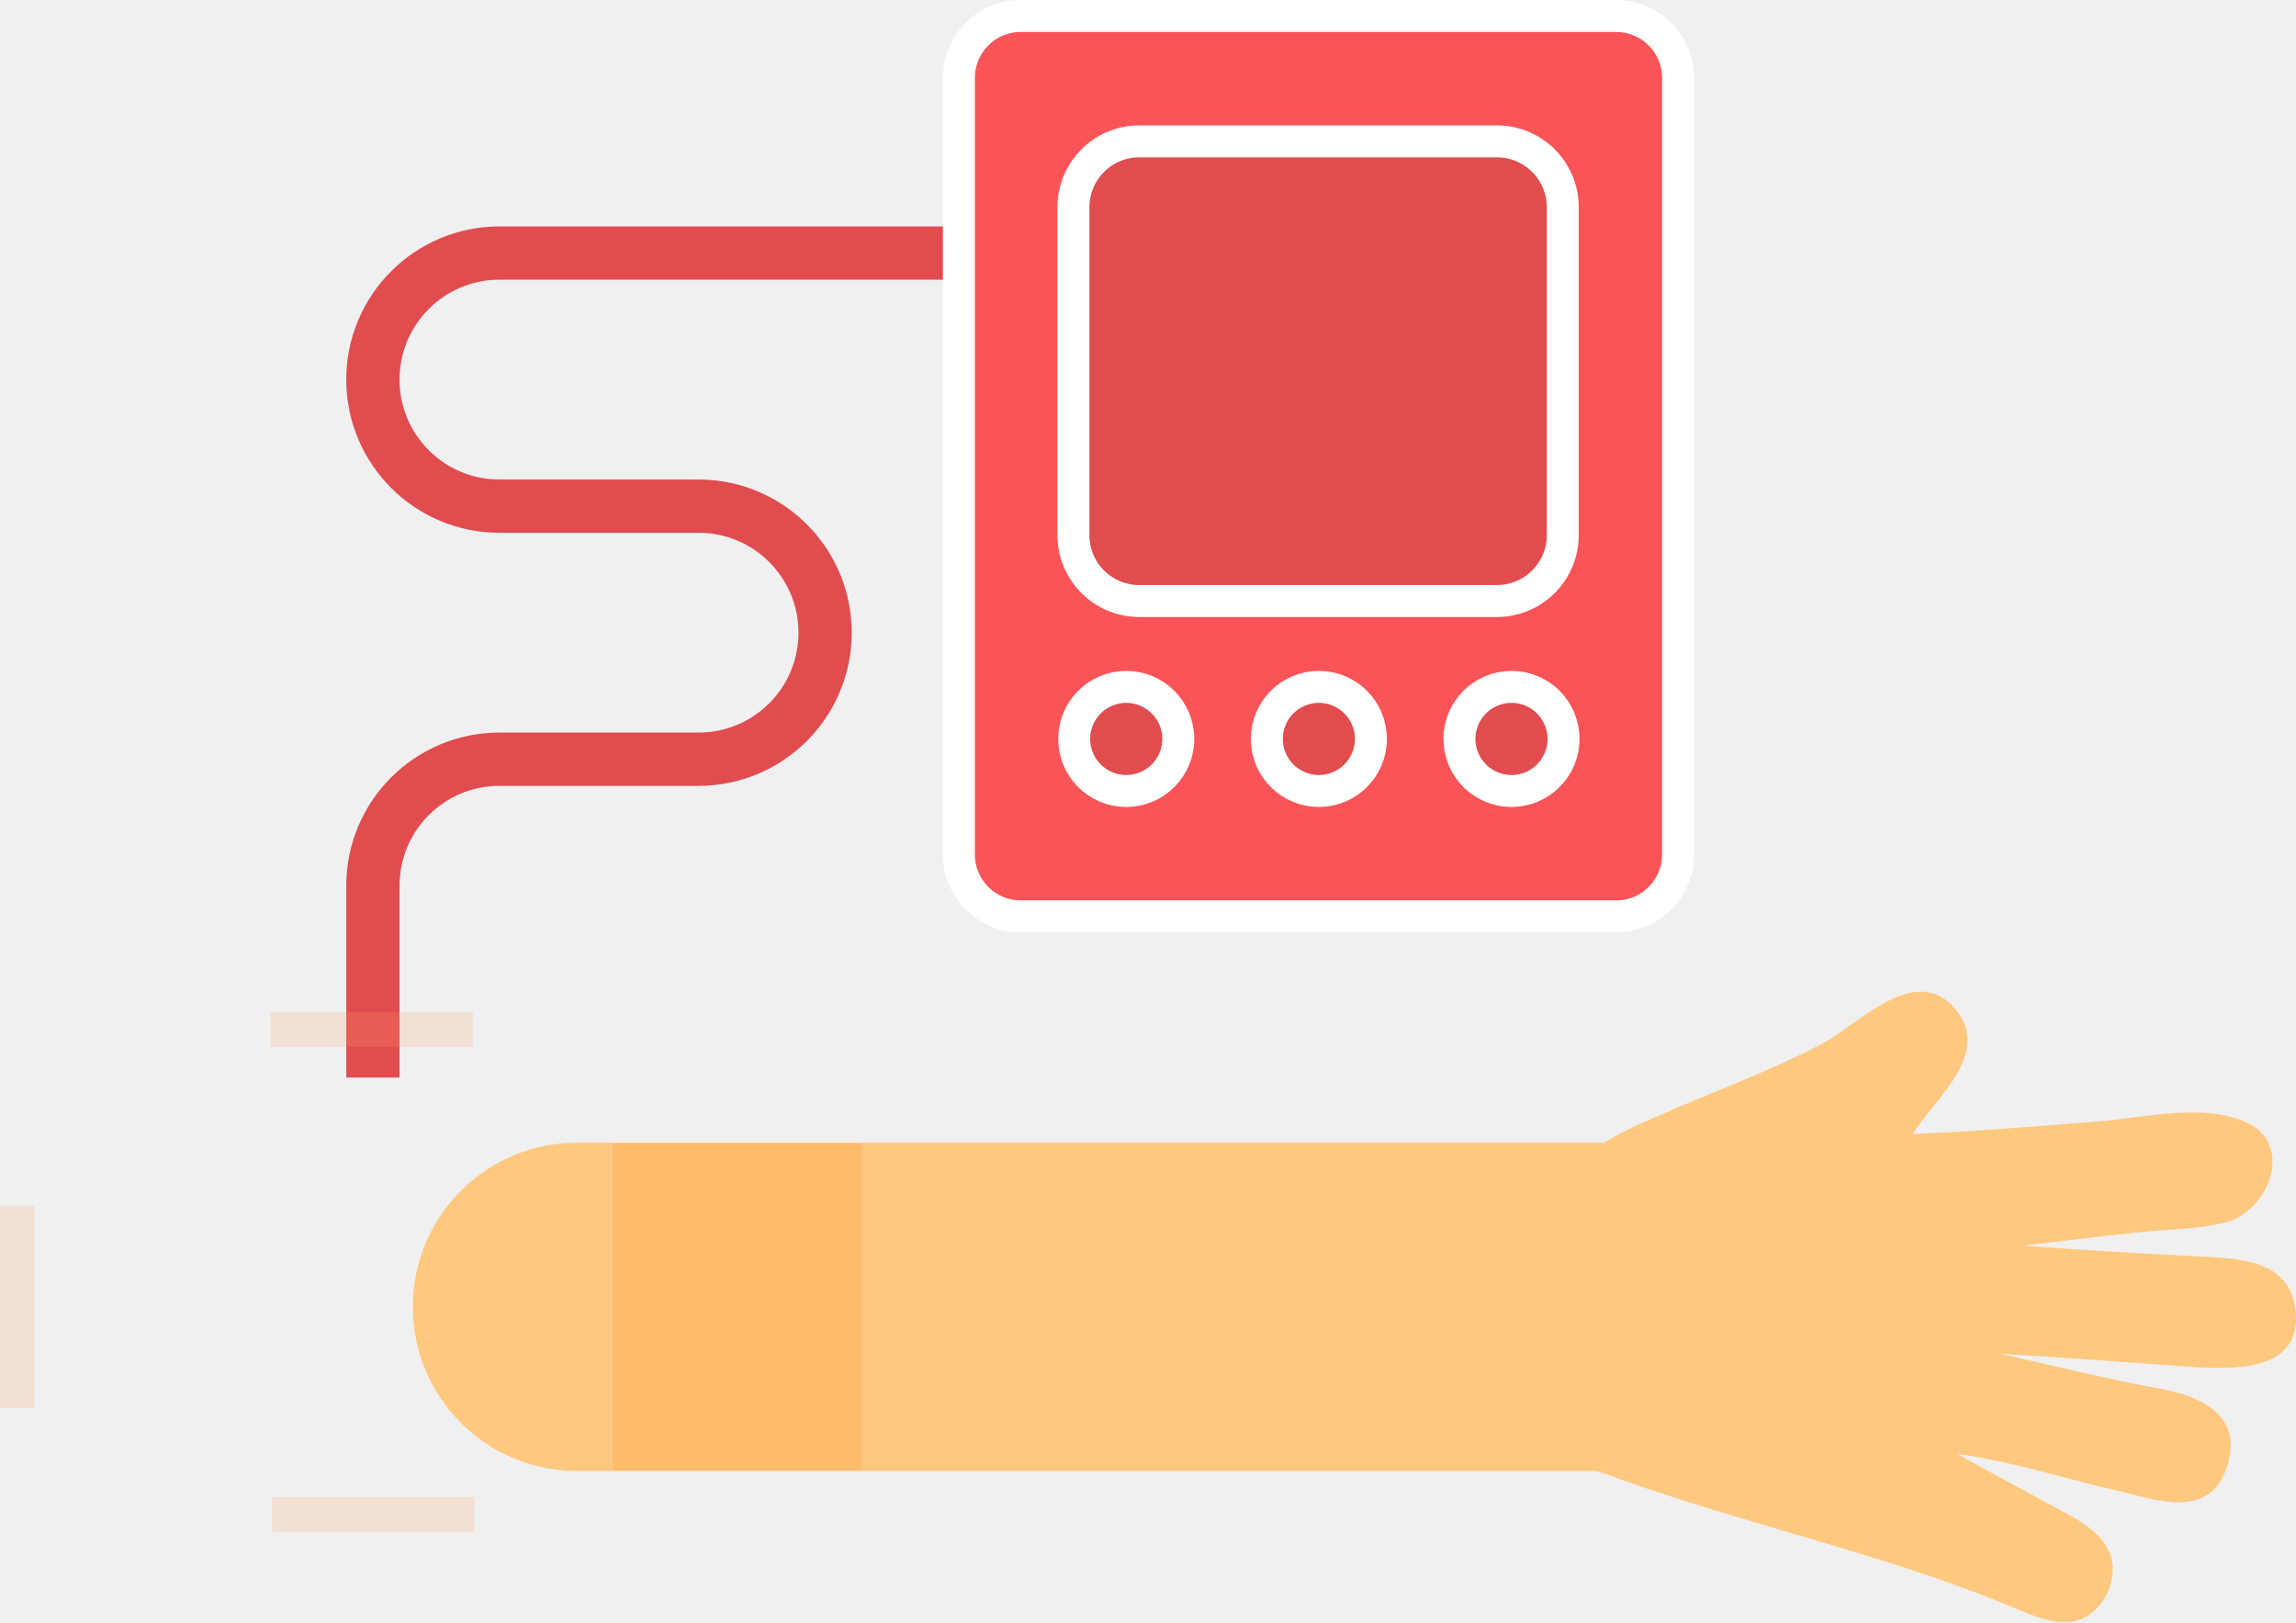
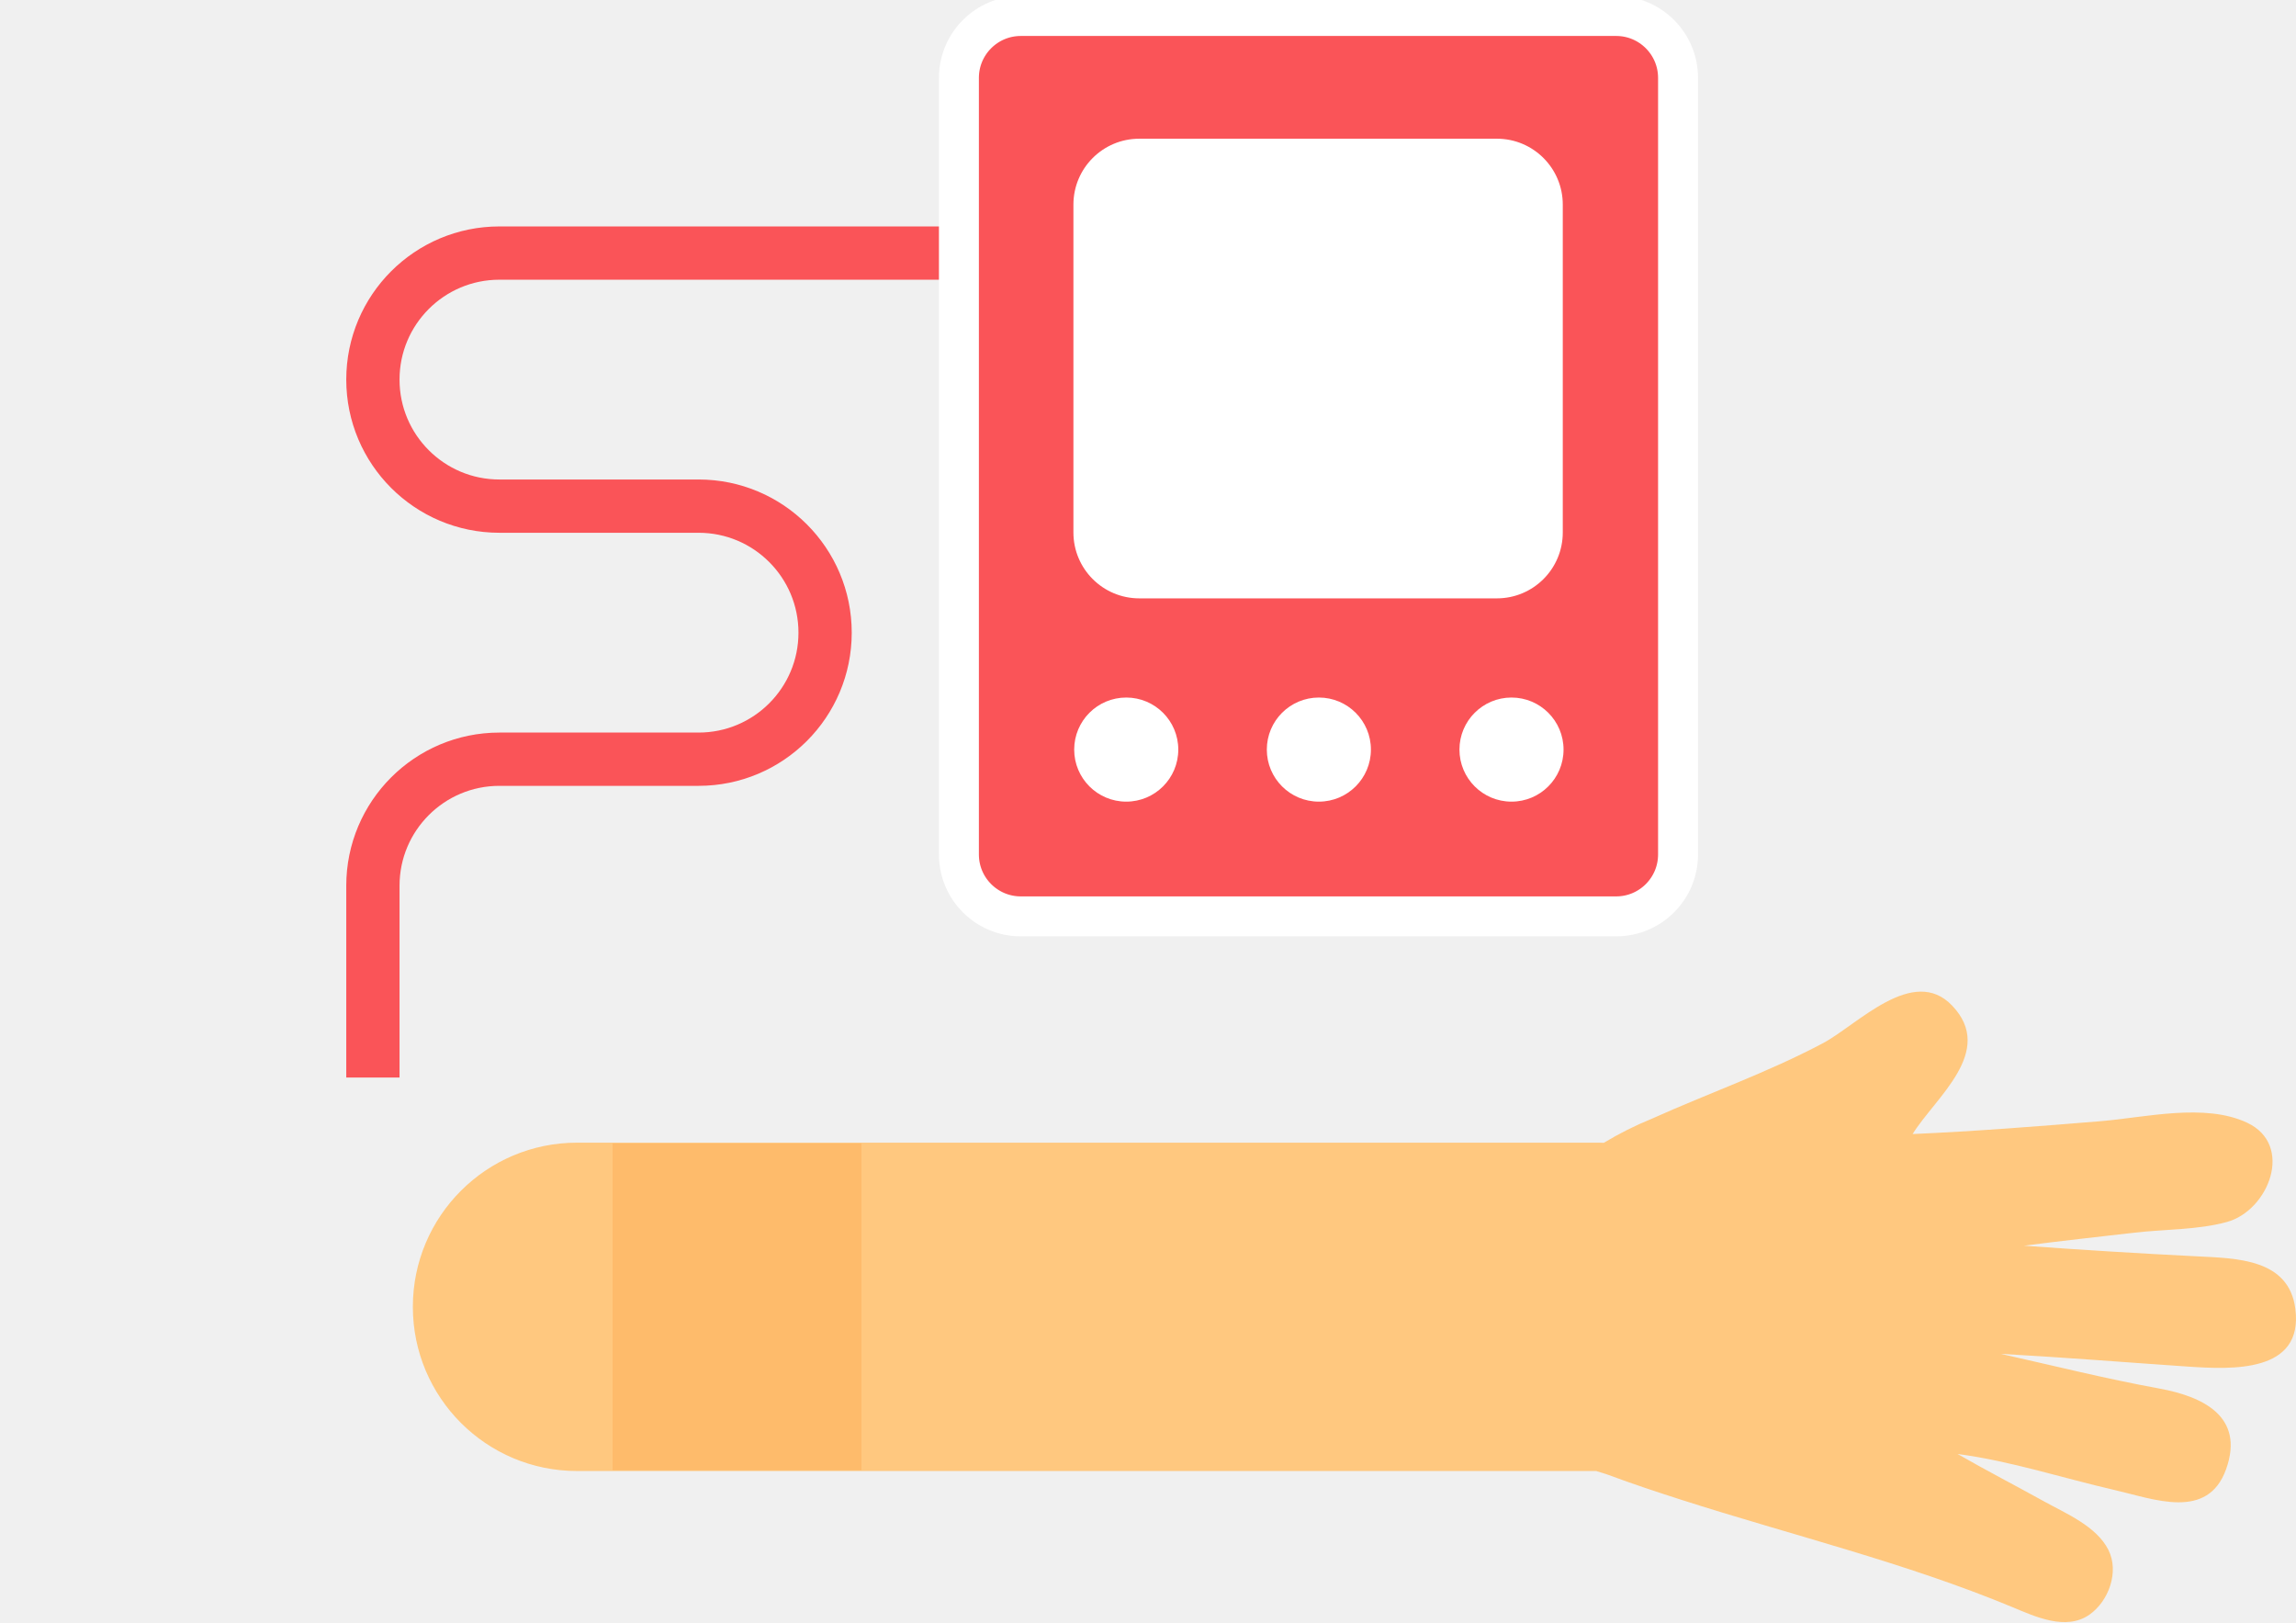
- <svg xmlns="http://www.w3.org/2000/svg" width="862" height="608.93" viewBox="0 0 862 608.93">
+ <svg xmlns="http://www.w3.org/2000/svg" width="862" height="608.92" viewBox="0 0 862 608.92">
  <defs>
    <style>
      .a {
        fill: none;
-         stroke: #e14c4f;
+         stroke: #fa5458;
        stroke-width: 20px;
      }

-       .a, .c, .e {
+       .a, .c {
        stroke-miterlimit: 10;
      }

      .b {
        fill: #ffc87f;
      }

      .c {
        fill: #fa5458;
-       }
- 
-       .c, .e {
        stroke: #fff;
-         stroke-width: 12px;
+         stroke-width: 15px;
      }

      .d {
        fill: #febb6b;
      }

      .e {
-         fill: #e14c4f;
+         fill: #fff;
      }

      .f {
        fill: #fea065;
-         opacity: 0.2;
+         fill-opacity: 0;
      }
    </style>
  </defs>
  <g>
    <path class="a" d="M140,404.5v-72A47.5,47.5,0,0,1,187.5,285h74.77a47.5,47.5,0,0,0,47.5-47.5h0a47.5,47.5,0,0,0-47.5-47.5H187.5A47.5,47.5,0,0,1,140,142.5h0A47.5,47.5,0,0,1,187.5,95H513" />
-     <path class="b" d="M861.75,491.29c-2.44-18.72-21.88-18.91-36.87-19.67q-32.49-1.62-65-4h0c13.82-1.76,27.66-3.31,41.5-4.89,11.29-1.3,23.68-1,34.65-4,15.74-4.29,25.36-28.93,7.64-37.26-15.91-7.49-38.09-2-54.86-.6-23.54,1.94-47.15,3.81-70.74,4.84h0c8.44-13.68,31.25-30.95,14.87-48.18-14.66-15.44-35.62,7.21-48.55,14.08-20.7,11-43,18.79-64.32,28.39a127.43,127.43,0,0,0-17.93,9h0c-.68,0-1.36-.05-2.06-.05H216.64A61.64,61.64,0,0,0,155,490.57h0a61.64,61.64,0,0,0,61.64,61.64H599.29c1.71.58,3.42,1,4.69,1.51,9,3.35,18.13,6.37,27.27,9.3,41.33,13.25,84.09,23.58,124.22,40.26,8.65,3.61,20.2,9,29,2.84,7.24-5.1,11.2-16.07,7.12-24.26-4.45-8.92-15.93-13.68-24.13-18.22-10.81-6-21.82-11.67-32.53-17.83h0c20.13,2.66,39.46,9.06,59.2,13.59,14.58,3.35,34.72,11.41,41.62-7.86,7.19-20.06-9.17-27.39-25.14-30.31-19.9-3.63-39.7-8.58-59.43-13h0c23.45,1.3,46.85,3.18,70.27,4.78C837.85,514.09,864.9,515.51,861.75,491.29Z" />
+     <path class="b" d="M861.75,491.29c-2.44-18.72-21.88-18.91-36.87-19.67q-32.49-1.62-65-4h0c13.82-1.76,27.66-3.31,41.5-4.89,11.29-1.3,23.68-1,34.65-4,15.74-4.29,25.36-28.93,7.64-37.26-15.91-7.49-38.09-2-54.86-.6-23.54,1.94-47.15,3.81-70.74,4.84h0c8.44-13.68,31.25-30.95,14.87-48.18-14.66-15.44-35.62,7.21-48.55,14.08-20.7,11-43,18.79-64.32,28.39a126.78,126.78,0,0,0-17.93,9h0c-.68,0-1.36-.05-2.06-.05H216.64A61.63,61.63,0,0,0,155,490.57h0a61.64,61.64,0,0,0,61.64,61.64H599.29c1.71.58,3.42,1,4.69,1.51,9,3.35,18.13,6.37,27.27,9.3,41.33,13.25,84.09,23.58,124.22,40.26,8.65,3.61,20.2,9,29,2.84,7.24-5.1,11.2-16.07,7.12-24.26-4.45-8.92-15.93-13.68-24.13-18.22-10.81-6-21.82-11.67-32.53-17.83h0c20.13,2.66,39.46,9.06,59.2,13.59,14.58,3.35,34.72,11.41,41.62-7.86,7.19-20.06-9.17-27.39-25.14-30.31-19.9-3.63-39.7-8.58-59.43-13h0c23.45,1.3,46.85,3.18,70.27,4.78C837.85,514.09,864.9,515.51,861.75,491.29Z" />
    <rect class="c" x="360.01" y="6" width="269.99" height="338" rx="23.24" />
    <rect class="d" x="230" y="429.23" width="93.41" height="122.68" />
-     <rect class="e" x="403" y="53.07" width="183.72" height="172.55" rx="24.73" />
-     <circle class="e" cx="422.83" cy="277.39" r="19.54" />
-     <circle class="e" cx="567.47" cy="277.39" r="19.54" />
-     <circle class="e" cx="495.15" cy="277.39" r="19.54" />
+     <rect class="e" x="403" y="52.07" width="183.72" height="172.55" rx="24.73" />
+     <circle class="e" cx="422.83" cy="281.39" r="19.54" />
+     <circle class="e" cx="567.47" cy="281.39" r="19.54" />
+     <circle class="e" cx="495.15" cy="281.39" r="19.54" />
    <rect class="f" y="452.57" width="13" height="76" />
-     <rect class="f" x="133.62" y="530.5" width="13" height="76" transform="translate(708.62 428.38) rotate(90)" />
-     <rect class="f" x="133" y="348.51" width="13" height="76" transform="translate(-247.01 526.01) rotate(-90)" />
+     <rect class="f" x="102.12" y="562" width="76" height="13" />
+     <rect class="f" x="101.5" y="380.01" width="76" height="13" />
  </g>
</svg>
